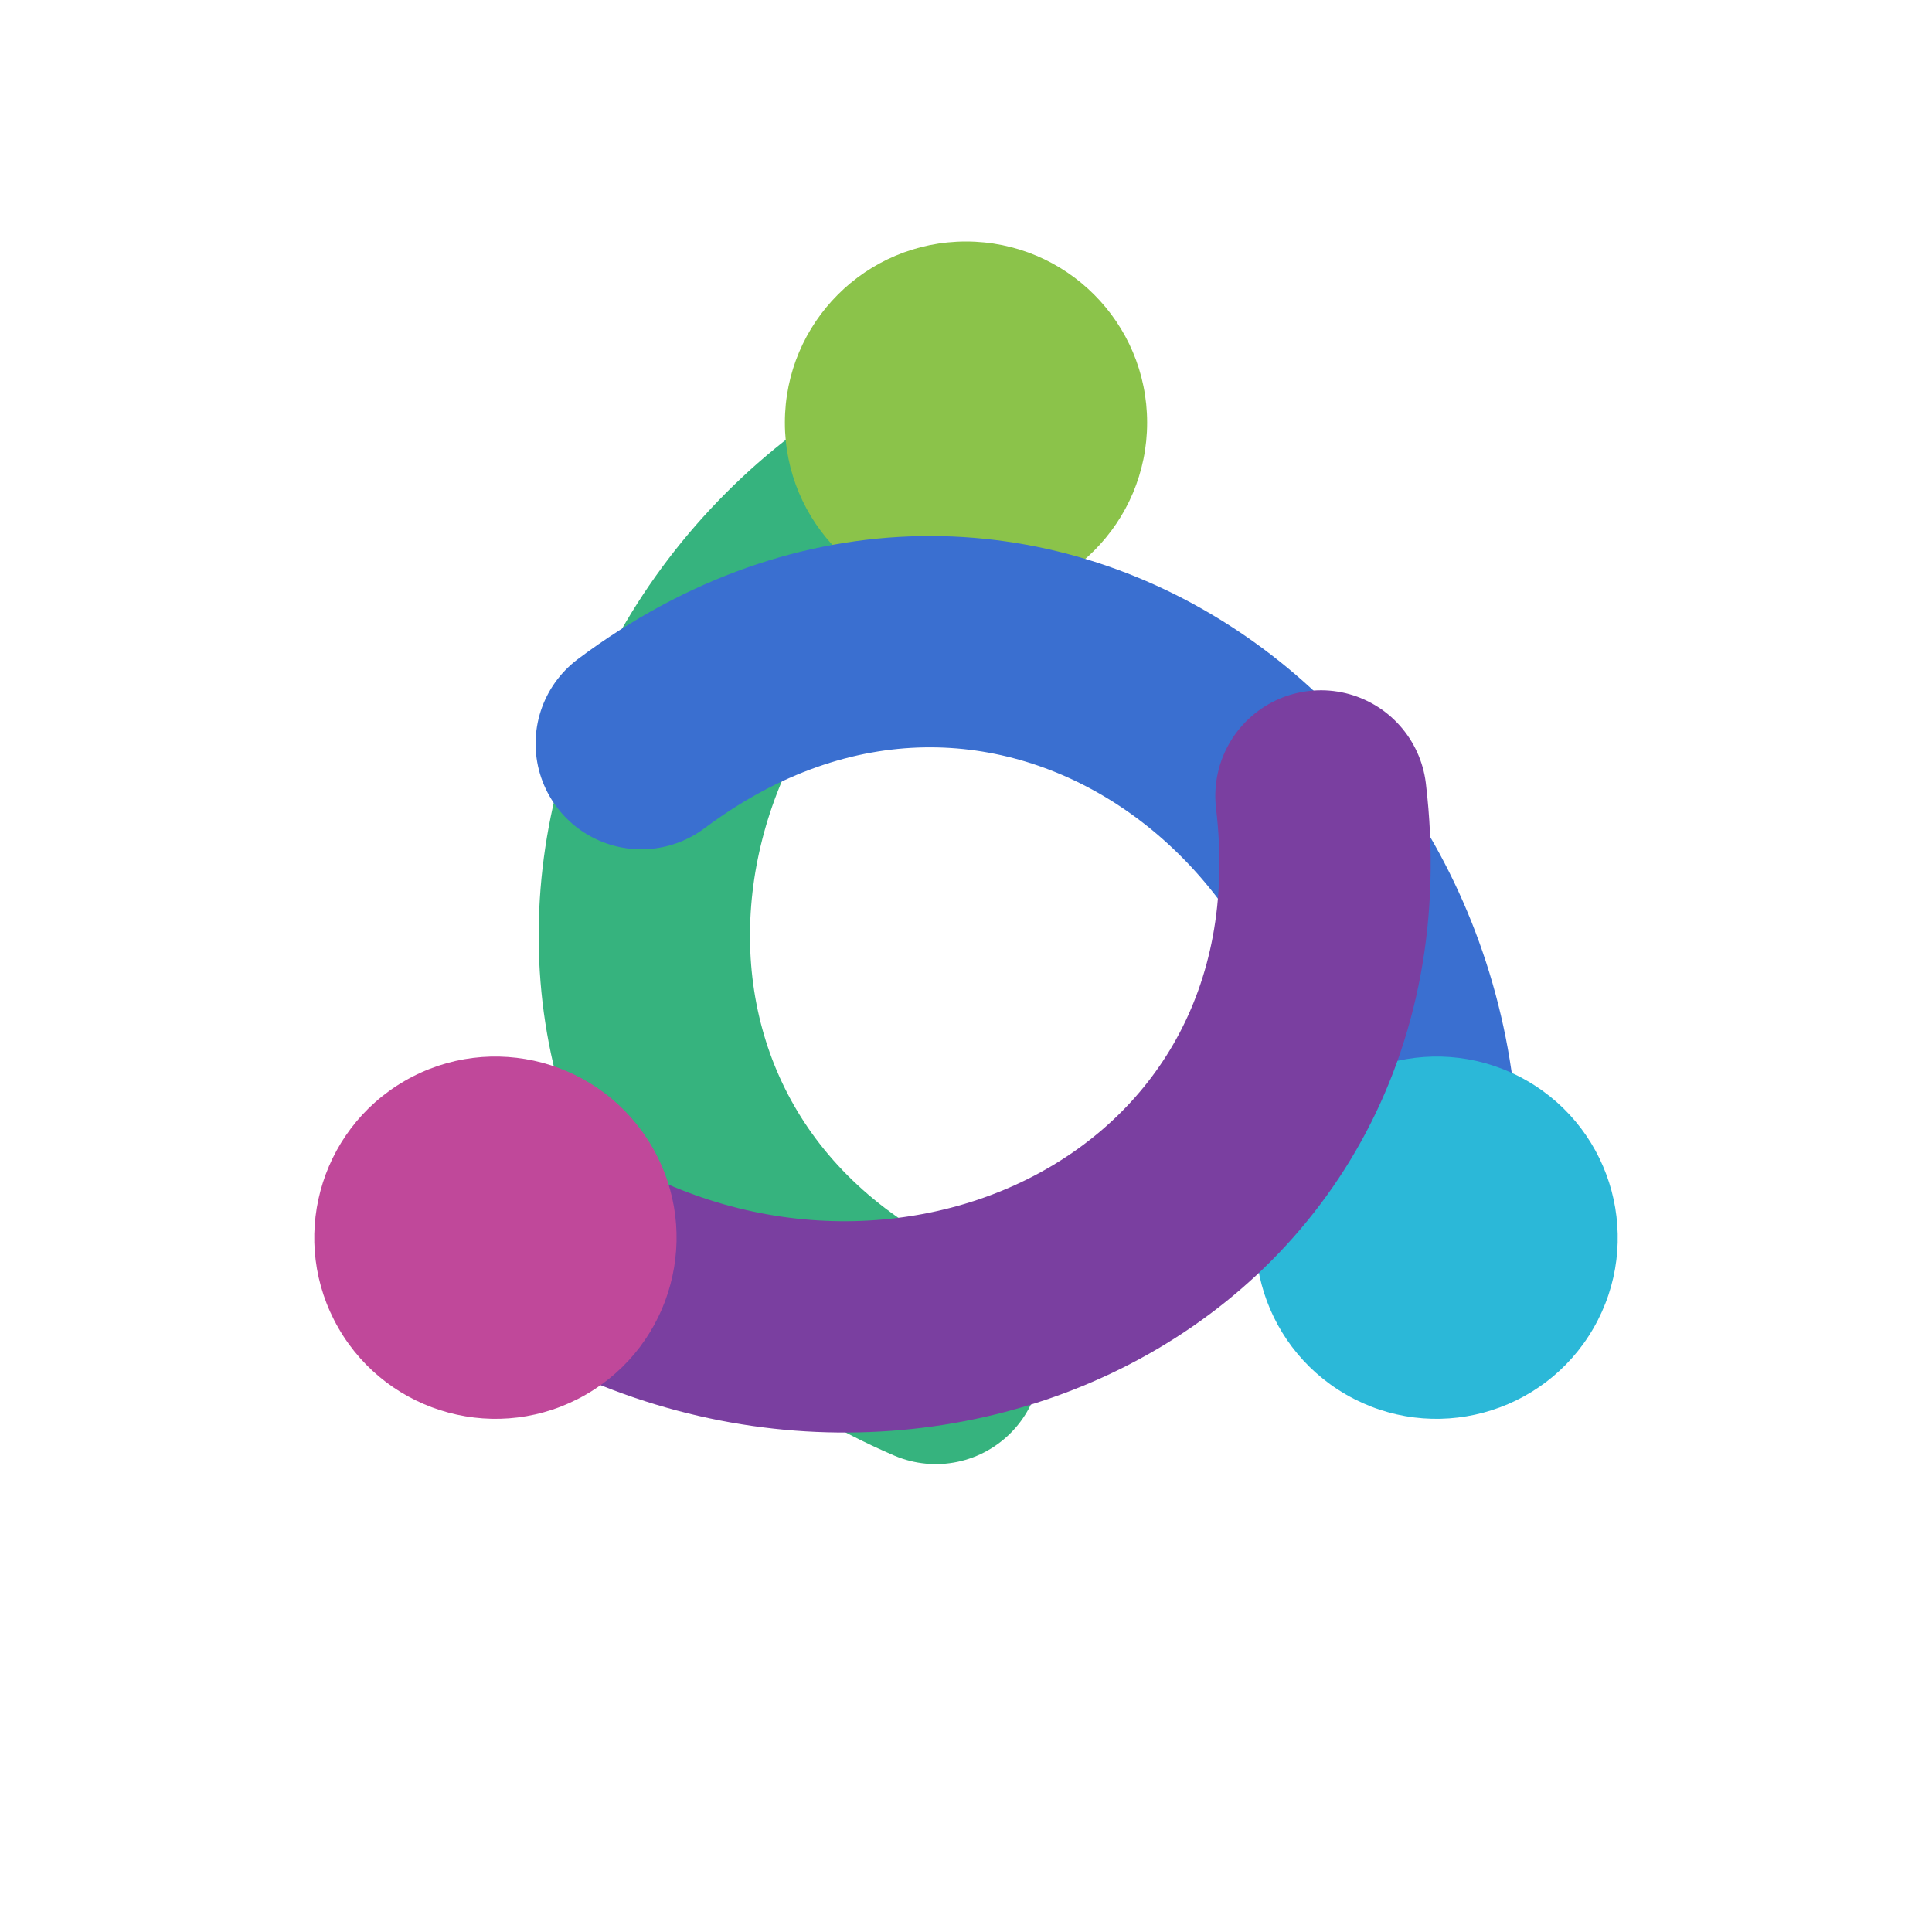
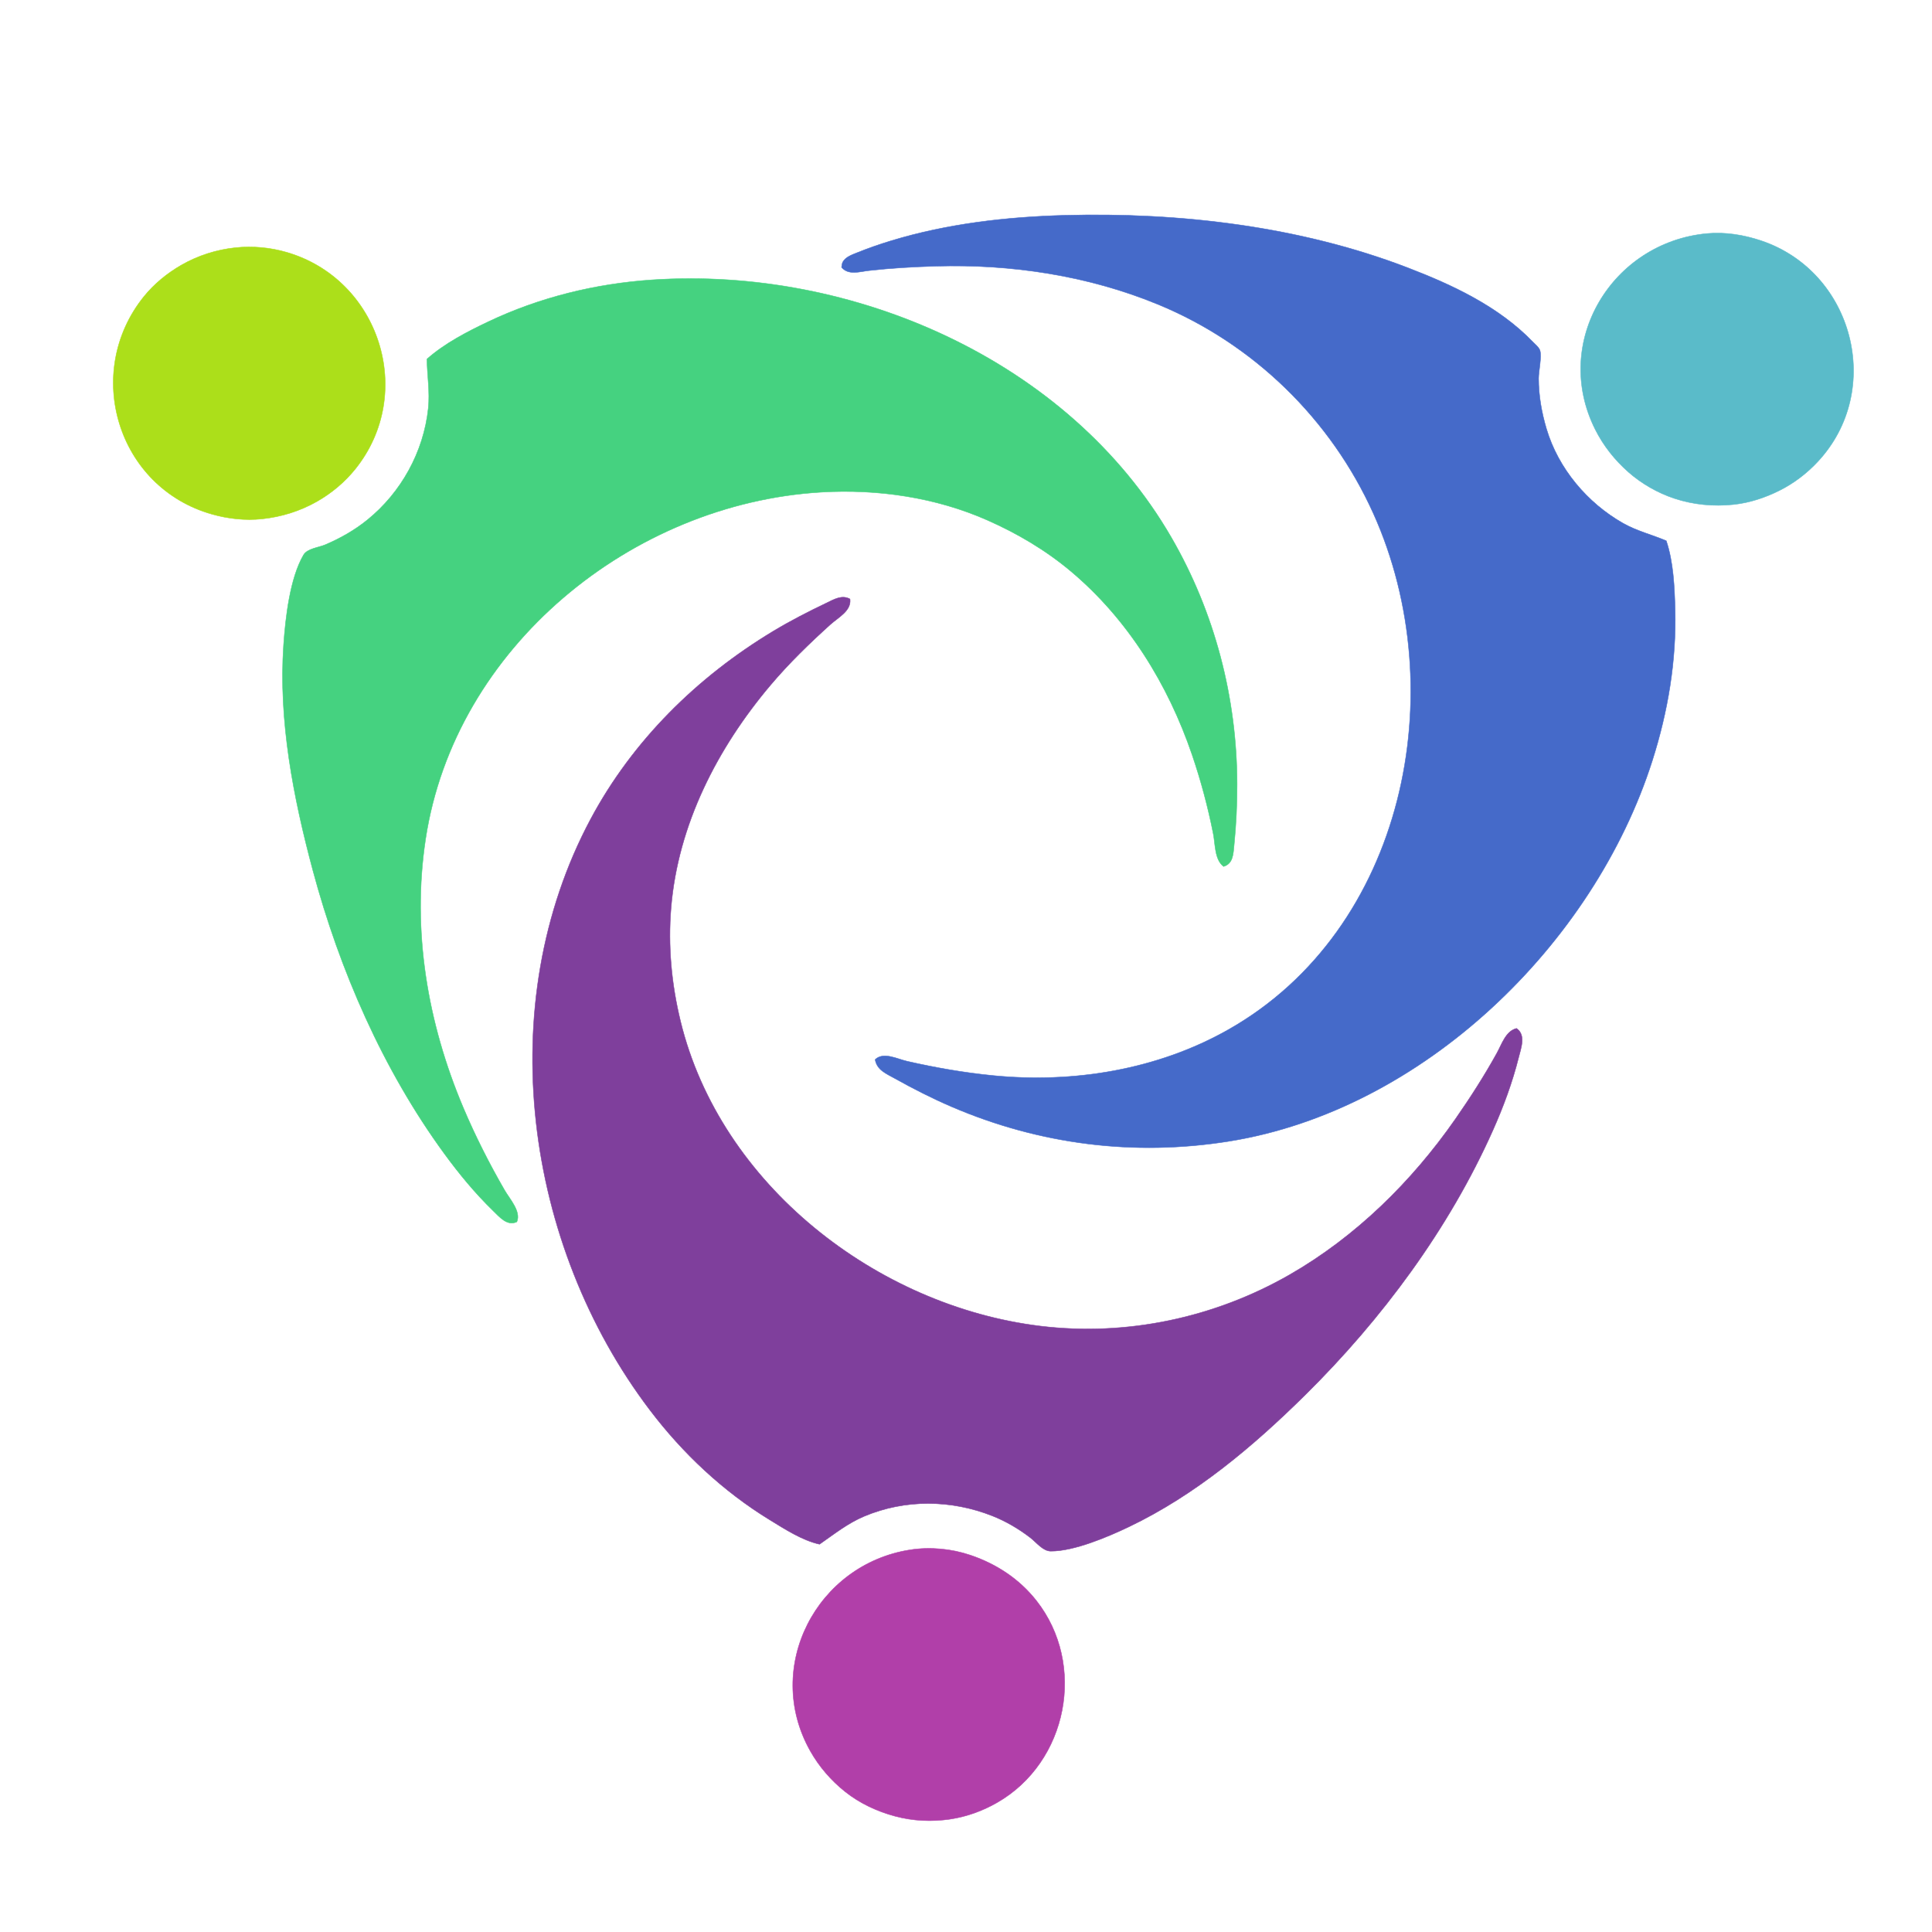
- <svg xmlns="http://www.w3.org/2000/svg" viewBox="0 0 64 64" fill="none" role="img" aria-label="Drona Valuechain">
-   <g transform="rotate(0 32 32)">
-     <path d="M32 15 C 19 21, 17 39, 31 45" stroke="#36b37e" stroke-width="7" stroke-linecap="round" />
-     <circle cx="32" cy="14" r="6" fill="#8bc34a" />
-   </g>
-   <g transform="rotate(120 32 32)">
-     <path d="M32 15 C 19 21, 17 39, 31 45" stroke="#3a6fd0" stroke-width="7" stroke-linecap="round" />
-     <circle cx="32" cy="14" r="6" fill="#2bb8d8" />
-   </g>
-   <g transform="rotate(240 32 32)">
-     <path d="M32 15 C 19 21, 17 39, 31 45" stroke="#7a3fa0" stroke-width="7" stroke-linecap="round" />
-     <circle cx="32" cy="14" r="6" fill="#c0489a" />
-   </g>
+ <svg xmlns="http://www.w3.org/2000/svg" viewBox="0 0 1095 1095" width="1095" height="1095">
+   <path d="M481.75 339.5C482.64 346.19 475.12 349.89 470.54 354.03C458.63 364.8 447.12 375.97 436.74 388.25C406.57 423.94 384.24 467.38 380.33 514.51C378.54 536.17 380.55 557.66 385.67 578.72C408.22 671.43 496.92 740.29 589.67 751.59C638.51 757.54 688.4 746.9 730.97 722.46C768.46 700.93 800.19 669.68 824.83 634.31C833.26 622.21 841.24 609.79 848.38 596.88C851.2 591.76 853.43 584.39 859.5 582.87C864.95 586.57 862.07 593.97 860.72 599.35C857.18 613.46 852.06 627.31 846.14 640.58C821.24 696.42 783.31 747.54 739.93 790.43C710.37 819.67 677.56 847.32 639.81 865.36C627.92 871.04 608.68 879.24 595.5 879.14C591.05 879.1 587.37 874.14 583.97 871.52C577.44 866.5 570.09 862.17 562.41 859.14C539.04 849.92 513.09 849.6 489.81 859.38C480.42 863.33 472.76 869.5 464.5 875.23C454.63 873.05 444.77 866.61 436.19 861.36C409.86 845.24 386.99 823.75 368.35 799.18C297.32 705.58 278.52 569.5 334.74 464.28C358.55 419.71 395.17 383.7 438.26 357.73C447.99 351.87 458.09 346.69 468.33 341.8C472.66 339.73 477.12 336.97 481.75 339.5Z" fill="#7f3f9c" fill-rule="evenodd" stroke="#7f3f9c" stroke-width="0.25" stroke-linejoin="round" />
+   <path d="M944.39 306.5C948.46 318.58 949.06 332.84 949.4 345.5C950.16 374.62 945.33 403.3 936.52 431C903.32 535.33 806.39 629.28 696.51 646.85C642.82 655.43 589.27 648.71 539.32 627.24C528.32 622.51 517.7 617.11 507.25 611.27C502.37 608.55 496.98 606.47 496.01 600.5C500.74 596.01 508.46 600.19 514.05 601.47C530.12 605.13 546.26 607.95 562.67 609.58C608.37 614.12 655.98 606.35 696.14 583.61C796.26 526.95 823.73 391.73 778.42 291.09C754.35 237.62 710.45 194.76 656.13 172.44C616.59 156.18 573.12 149.6 530.5 150.85C517.85 151.22 505.14 151.93 492.55 153.35C487.21 153.95 480.9 156.15 476.99 151.5C477.21 150.26 477.15 149.42 477.8 148.29C479.38 145.58 483 144.35 485.72 143.25C492.05 140.69 498.46 138.47 504.99 136.48C536.77 126.79 570.37 122.92 603.5 122.02C668.58 120.26 736.67 128.24 797.74 151.7C823.34 161.53 849.41 173.72 868.74 193.75C870.01 195.07 872.29 196.88 872.82 198.68C873.89 202.29 872.02 210.34 872.03 214.5C872.03 224.21 873.73 233.76 876.49 243.05C883.16 265.53 899.63 285.08 919.9 296.56C927.76 301.01 936.2 303.03 944.39 306.5Z" fill="#456ac9" fill-rule="evenodd" stroke="#456ac9" stroke-width="0.25" stroke-linejoin="round" />
+   <path d="M693.5 491.1C688.38 487.24 688.82 478.54 687.66 472.64C684.65 457.45 680.65 442.43 675.65 427.77C662.04 387.89 639.27 350.9 606.81 323.67C592.57 311.74 576.61 302.33 559.65 294.83C530.34 281.87 497.36 277.06 465.5 278.95C357.96 285.31 257.72 366.85 241.21 475.52C233.33 527.4 242.24 579.76 262.6 627.87C269.4 643.92 277.27 659.47 285.99 674.56C288.87 679.55 295.47 686.69 292.93 692.5C287.48 695.12 283.05 689.68 279.38 686.12C269.21 676.24 260.1 665.18 251.75 653.74C217.1 606.28 192.5 549.89 177.32 493.27C166.25 451.98 157.76 408.45 160.74 365.5C161.78 350.38 164.27 327.82 172.02 314.54C174.15 310.88 180.54 310.35 184.29 308.76C192.86 305.12 200.94 300.54 208.2 294.67C227.4 279.12 240.12 256.09 242.73 231.49C243.74 221.96 242.1 212.91 241.99 203.5C251.96 194.63 264.81 188 276.8 182.31C305.77 168.54 337.51 160.77 369.47 158.62C482.93 150.97 605.58 203.86 663.89 304.63C688.47 347.11 701.06 395.44 701.15 444.5C701.17 455.98 700.62 467.38 699.47 478.8C698.96 483.84 699 489.45 693.5 491.1Z" fill="#45d280" fill-rule="evenodd" stroke="#45d280" stroke-width="0.25" stroke-linejoin="round" />
+   <path d="M133.57 140.36C143.26 139.35 153.14 140.28 162.48 142.99C215.06 158.28 235.9 222.88 201.36 265.84C195.4 273.25 187.93 279.5 179.68 284.2C170.07 289.67 159.5 292.95 148.5 294.11C139 295.1 129.32 294.04 120.14 291.44C66.53 276.28 46.83 211.18 81.56 168.08C87.35 160.91 94.78 154.84 102.76 150.26C112.22 144.83 122.72 141.49 133.57 140.36Z" fill="#acdf1a" fill-rule="evenodd" stroke="#acdf1a" stroke-width="0.25" stroke-linejoin="round" />
+   <path d="M967.54 132.36C977.84 131.41 988.37 133.14 998.13 136.41C1050.42 153.94 1068.12 221.12 1030.19 261.71C1023.97 268.37 1016.68 273.93 1008.52 278.01C1000.39 282.07 991.57 285 982.5 285.95C971.19 287.14 959.8 286.07 949 282.5C939.55 279.38 930.41 274.14 922.94 267.56C915.18 260.72 908.76 252.62 904.12 243.37C879.25 193.79 913.75 137.3 967.54 132.36Z" fill="#5abbc9" fill-rule="evenodd" stroke="#5abbc9" stroke-width="0.25" stroke-linejoin="round" />
+   <path d="M515.77 878.41C527.11 876.63 539.21 877.76 550.06 881.44C564.75 886.42 577.69 894.9 587.36 907.17C615.92 943.41 605.13 998.72 565.15 1021.64C556.94 1026.35 547.88 1029.65 538.5 1031.04C528.06 1032.58 517.48 1032.1 507.28 1029.36C497.12 1026.64 487.3 1022.07 479.03 1015.49C471 1009.1 464.22 1001.26 459.19 992.31C432.47 944.75 462.99 886.67 515.77 878.41Z" fill="#b13fa9" fill-rule="evenodd" stroke="#b13fa9" stroke-width="0.25" stroke-linejoin="round" />
</svg>
